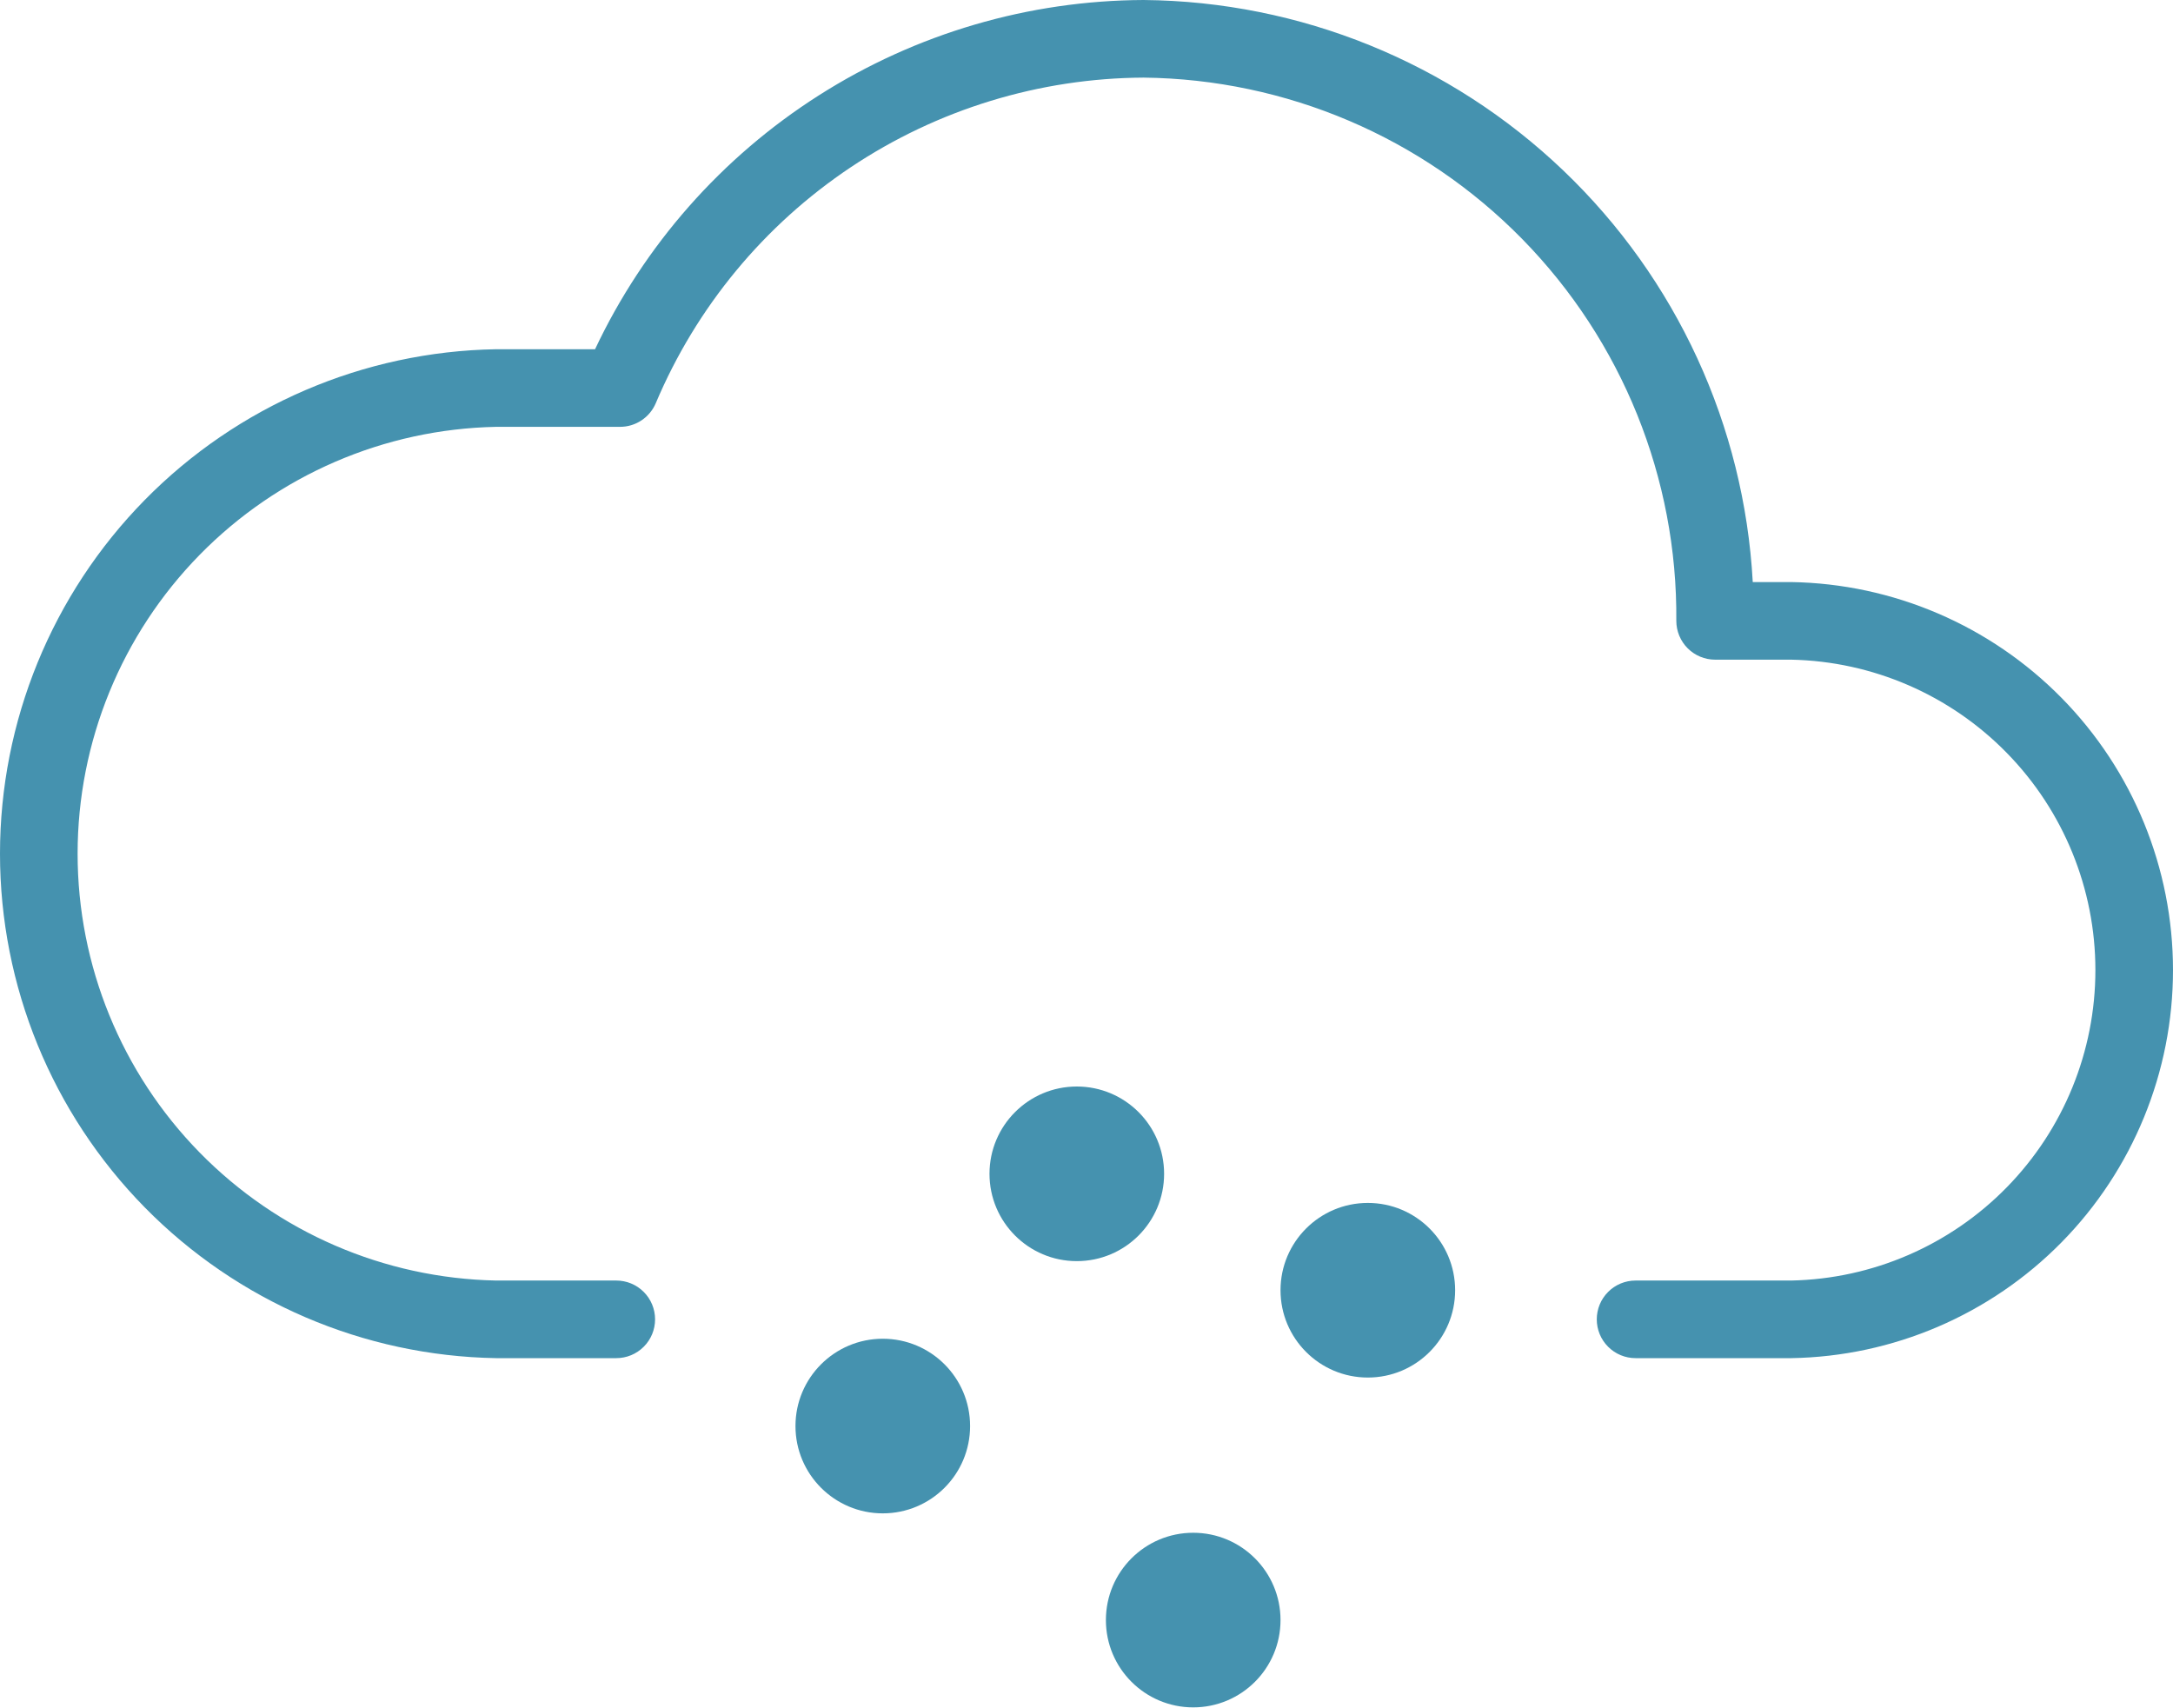
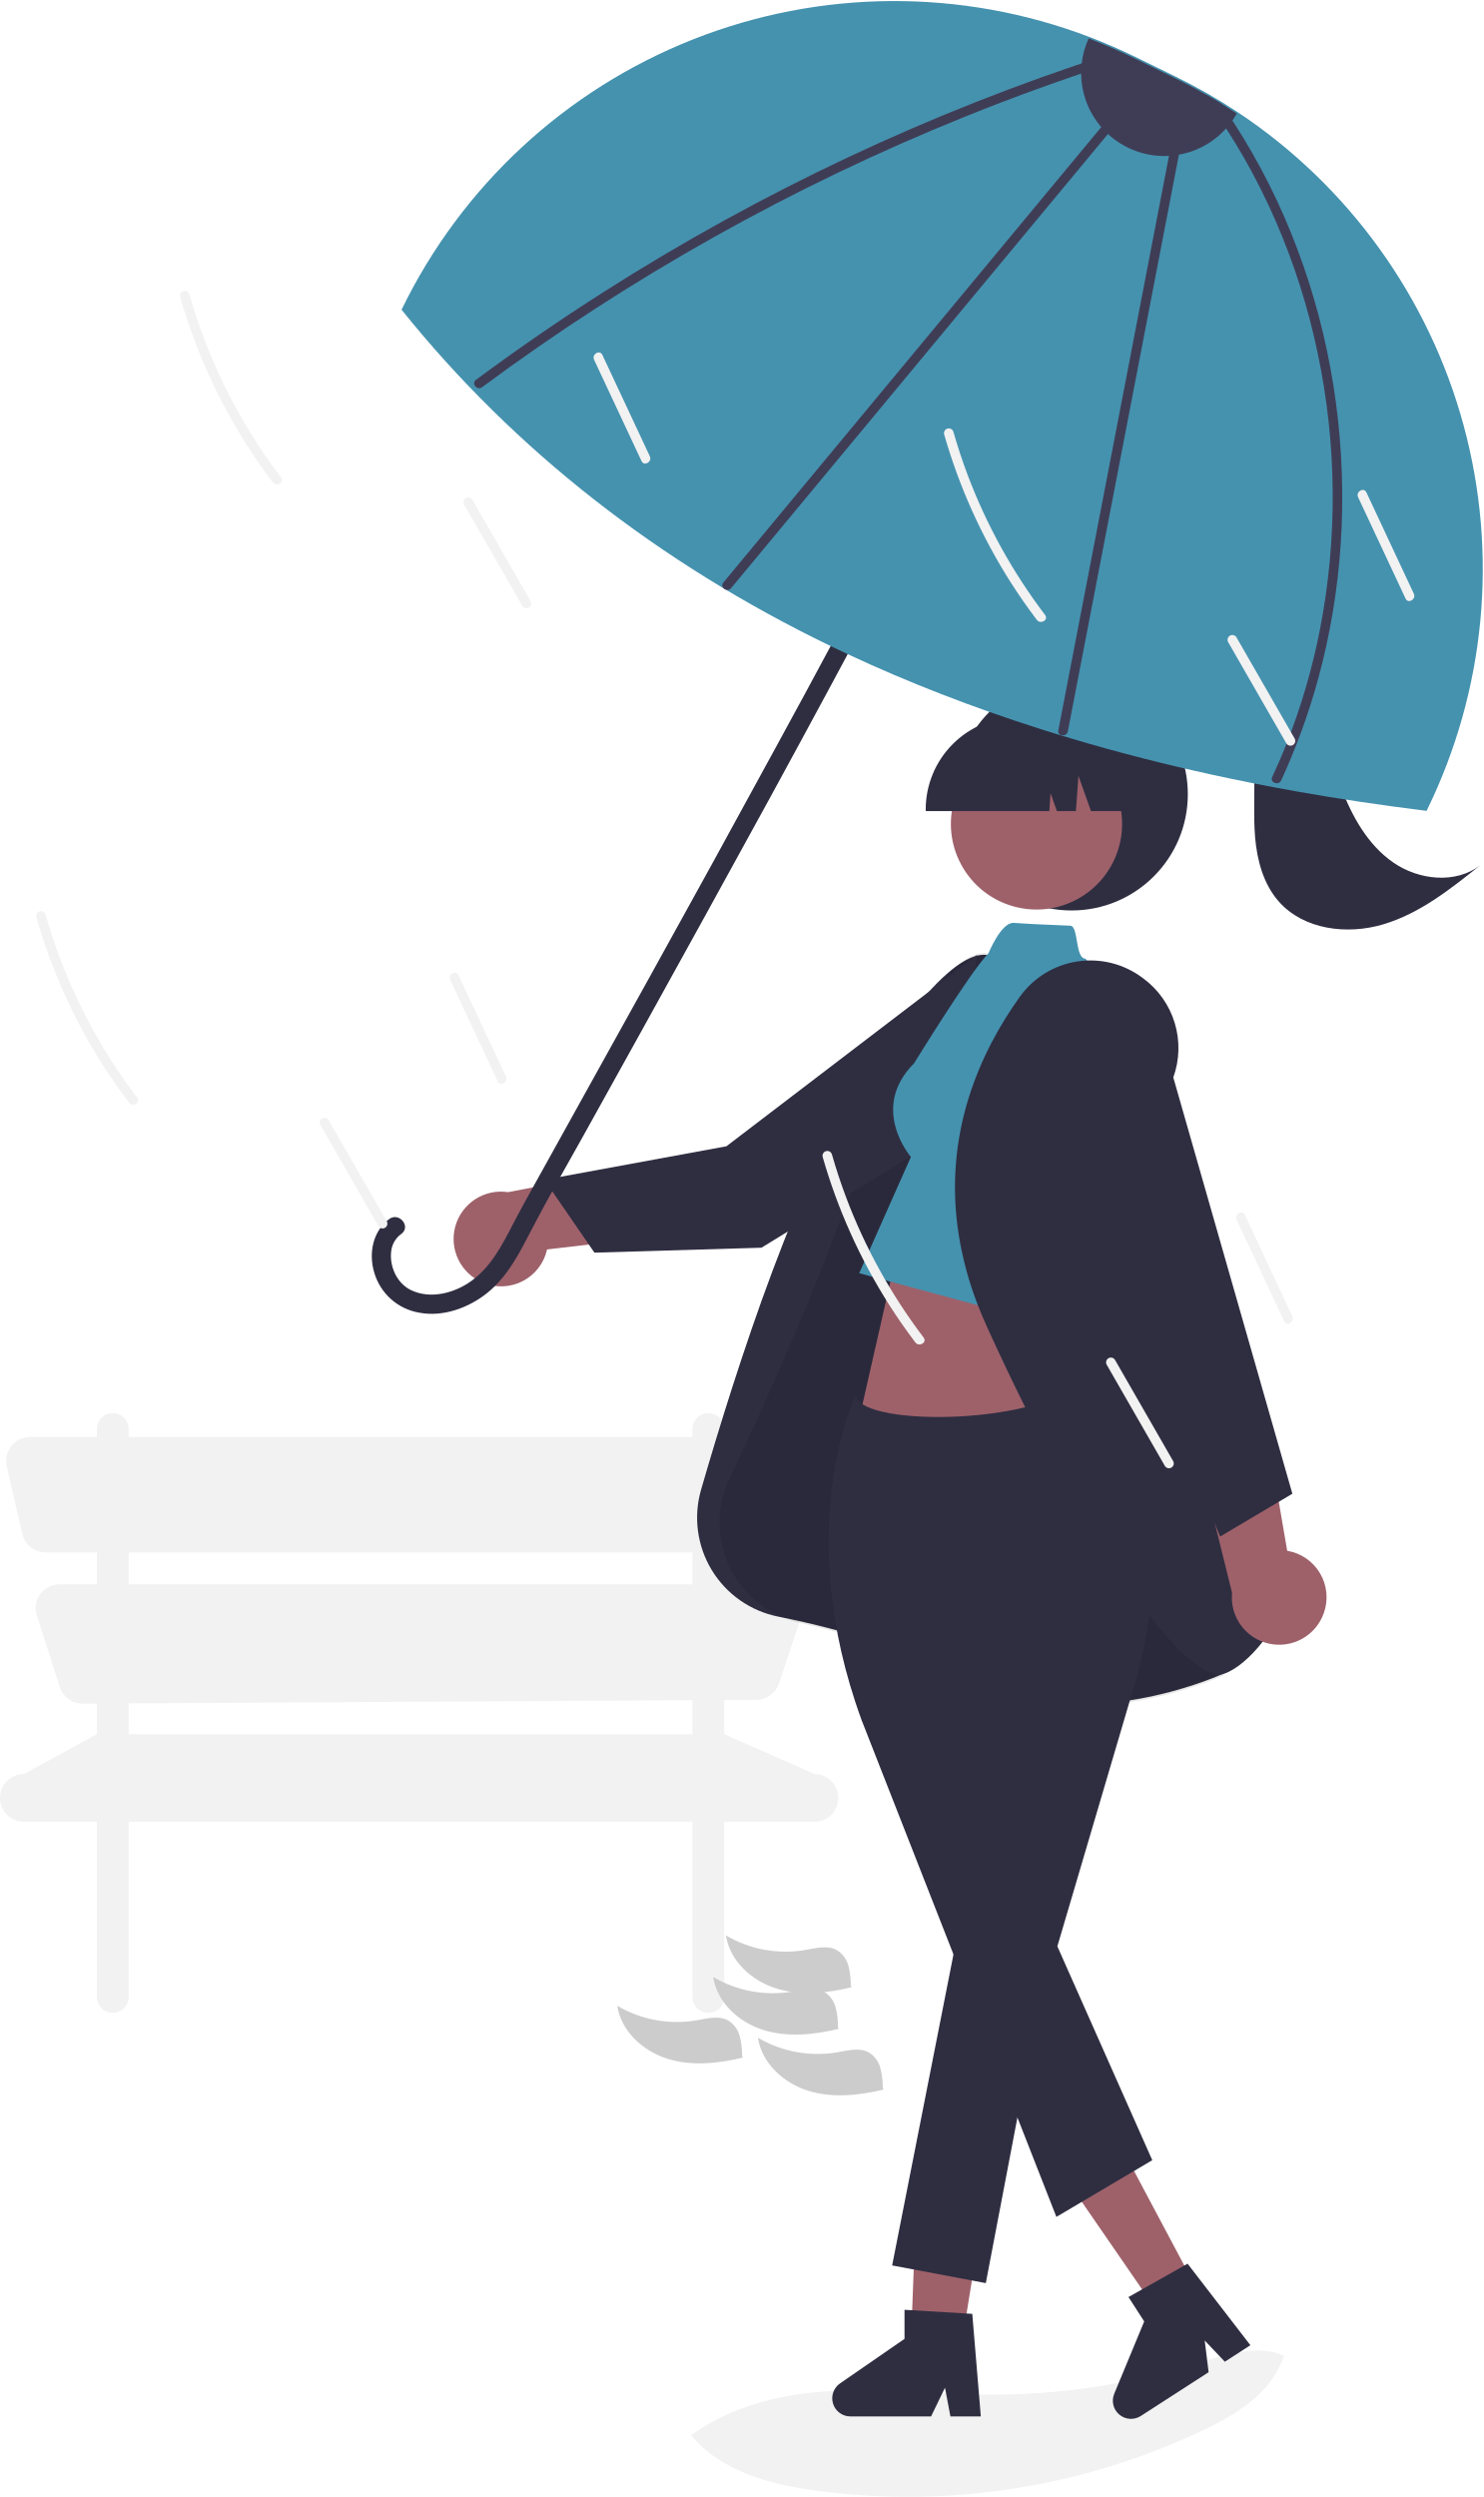
- <svg id="rain" viewBox="0 0 56 44" fill="none">
-   <g>
-     <path id="Vector" d="M46.164 35H42.15C41.885 35 41.63 34.895 41.443 34.707C41.255 34.52 41.15 34.265 41.15 34C41.15 33.735 41.255 33.48 41.443 33.293C41.63 33.105 41.885 33 42.15 33H46.164C48.257 32.957 50.25 32.095 51.715 30.599C53.18 29.104 54 27.093 54 25C54 22.907 53.18 20.896 51.715 19.401C50.25 17.905 48.257 17.043 46.164 17H44.2C43.935 17 43.681 16.895 43.493 16.707C43.306 16.52 43.2 16.265 43.2 16C43.232 12.325 41.804 8.786 39.231 6.162C36.658 3.537 33.148 2.041 29.473 2C26.785 2.014 24.161 2.817 21.925 4.31C19.69 5.802 17.942 7.918 16.898 10.395C16.821 10.574 16.693 10.727 16.529 10.835C16.366 10.943 16.175 11 15.979 11H12.782C9.903 11.058 7.161 12.242 5.145 14.299C3.129 16.355 2 19.12 2 22C2 24.88 3.129 27.645 5.145 29.701C7.161 31.758 9.903 32.942 12.782 33H15.882C16.147 33 16.402 33.105 16.589 33.293C16.777 33.48 16.882 33.735 16.882 34C16.882 34.265 16.777 34.52 16.589 34.707C16.402 34.895 16.147 35 15.882 35H12.782C9.372 34.942 6.122 33.547 3.731 31.116C1.34 28.684 0 25.41 0 22C0 18.59 1.34 15.316 3.731 12.884C6.122 10.453 9.372 9.058 12.782 9H15.335C16.601 6.318 18.601 4.049 21.103 2.457C23.605 0.864 26.507 0.012 29.473 0C33.506 0.037 37.373 1.608 40.289 4.395C43.205 7.181 44.95 10.973 45.17 15H46.164C48.787 15.043 51.289 16.116 53.129 17.986C54.969 19.857 56 22.376 56 25C56 27.624 54.969 30.143 53.129 32.014C51.289 33.884 48.787 34.957 46.164 35V35Z" fill="#4592AF" />
-     <path id="Vector_2" d="M27.75 32.5C28.993 32.5 30 31.493 30 30.25C30 29.007 28.993 28 27.75 28C26.508 28 25.5 29.007 25.5 30.25C25.5 31.493 26.508 32.5 27.75 32.5Z" fill="#4592AF" />
-     <path id="Vector_3" d="M35.25 35.5C36.493 35.5 37.5 34.493 37.5 33.25C37.5 32.007 36.493 31 35.25 31C34.008 31 33 32.007 33 33.25C33 34.493 34.008 35.5 35.25 35.5Z" fill="#4592AF" />
-     <path id="Vector_4" d="M22.75 39C23.993 39 25 37.993 25 36.75C25 35.507 23.993 34.5 22.75 34.5C21.508 34.5 20.5 35.507 20.5 36.75C20.5 37.993 21.508 39 22.75 39Z" fill="#4592AF" />
-     <path id="Vector_5" d="M30.75 44C31.993 44 33 42.993 33 41.75C33 40.507 31.993 39.5 30.75 39.5C29.508 39.5 28.5 40.507 28.5 41.75C28.5 42.993 29.508 44 30.75 44Z" fill="#4592AF" />
+ <svg viewBox="0 0 464 781" fill="none">
+   <g id="rain">
+     <path id="Vector" d="M401.678 736.84C400.081 741.323 397.466 745.374 394.039 748.675C388.878 753.753 382.395 757.258 375.851 760.359C338.616 777.925 297.125 784.448 256.297 779.156C245.08 777.681 233.67 775.186 224.257 768.908C221.244 766.898 218.527 764.477 216.184 761.715C226.563 754.053 239.833 749.911 252.831 748.456C271.465 746.37 290.275 748.895 309.025 748.991C331.104 749.101 353.072 745.846 374.171 739.338C381.49 737.078 389.018 734.395 396.614 735.401C398.361 735.64 400.066 736.125 401.678 736.84Z" fill="#F2F2F2" />
+     <path id="Vector_2" d="M254.784 554.869L226.567 542.42V531.717L236.623 531.661C238.184 531.652 239.702 531.155 240.966 530.239C242.229 529.323 243.174 528.034 243.667 526.554L250.732 505.361C251.106 504.238 251.208 503.042 251.029 501.872C250.851 500.702 250.397 499.592 249.705 498.631C249.013 497.671 248.103 496.889 247.049 496.35C245.996 495.811 244.829 495.53 243.646 495.53H226.567V485.571H248.007C249.697 485.571 251.338 484.997 252.66 483.945C253.982 482.892 254.908 481.422 255.287 479.775L260.152 458.612C260.403 457.517 260.405 456.38 260.156 455.285C259.908 454.19 259.415 453.165 258.716 452.286C258.016 451.407 257.127 450.698 256.116 450.21C255.104 449.723 253.995 449.469 252.872 449.469H226.567V446.979C226.567 445.659 226.042 444.392 225.109 443.458C224.175 442.525 222.908 442 221.588 442C220.267 442 219 442.525 218.067 443.458C217.133 444.392 216.608 445.659 216.608 446.979V449.469H40.251V446.979C40.251 445.659 39.726 444.392 38.792 443.458C37.859 442.525 36.592 442 35.271 442C33.951 442 32.684 442.525 31.75 443.458C30.817 444.392 30.292 445.659 30.292 446.979V449.469H9.381C8.258 449.469 7.149 449.722 6.138 450.21C5.126 450.698 4.237 451.407 3.538 452.286C2.838 453.165 2.346 454.19 2.097 455.285C1.849 456.38 1.85 457.517 2.102 458.612L6.967 479.775C7.345 481.422 8.271 482.892 9.594 483.945C10.916 484.997 12.556 485.571 14.246 485.571H30.292V495.53H18.608C17.43 495.53 16.27 495.808 15.221 496.342C14.171 496.875 13.263 497.65 12.57 498.601C11.877 499.553 11.419 500.655 11.232 501.817C11.046 502.979 11.137 504.169 11.498 505.29L18.709 527.667C19.196 529.178 20.151 530.495 21.437 531.426C22.723 532.357 24.272 532.854 25.86 532.845L30.292 532.82V542.42L7.469 554.869C6.488 554.869 5.517 555.062 4.611 555.437C3.705 555.812 2.881 556.363 2.188 557.056C1.494 557.75 0.944 558.573 0.569 559.479C0.193 560.386 0 561.357 0 562.338C0 564.319 0.787 566.219 2.188 567.619C3.588 569.02 5.488 569.807 7.469 569.807H30.292V624.581C30.292 625.902 30.817 627.169 31.75 628.103C32.684 629.036 33.951 629.561 35.271 629.561C36.592 629.561 37.859 629.036 38.792 628.103C39.726 627.169 40.251 625.902 40.251 624.581V569.807H216.608V624.581C216.608 625.902 217.133 627.169 218.067 628.103C219 629.036 220.267 629.561 221.588 629.561C222.908 629.561 224.175 629.036 225.109 628.103C226.042 627.169 226.567 625.902 226.567 624.581V569.807H254.784C256.765 569.807 258.665 569.02 260.066 567.619C261.466 566.219 262.253 564.319 262.253 562.338C262.253 561.357 262.06 560.386 261.685 559.479C261.31 558.573 260.759 557.75 260.066 557.056C259.372 556.363 258.549 555.812 257.643 555.437C256.736 555.062 255.765 554.869 254.784 554.869V554.869ZM40.251 485.571H216.608V495.53H40.251L40.251 485.571ZM40.251 542.42V532.764L216.608 531.773V542.42H40.251Z" fill="#F2F2F2" />
+     <path id="Vector_3" d="M238.717 634.905C231.088 632.51 224.28 626.27 223.098 618.362C230.596 622.764 239.41 624.371 247.98 622.899C251.282 622.319 254.896 621.331 257.818 622.976C259.605 624.098 260.893 625.863 261.416 627.908C261.925 629.934 262.171 632.017 262.15 634.106L262.405 634.56C254.632 636.433 246.346 637.299 238.717 634.905Z" fill="#CCCCCC" />
+     <path id="Vector_4" d="M252.717 653.905C245.088 651.51 238.28 645.27 237.098 637.362C244.596 641.764 253.41 643.371 261.98 641.899C265.282 641.319 268.896 640.331 271.818 641.976C273.605 643.098 274.893 644.863 275.416 646.908C275.925 648.934 276.171 651.017 276.15 653.106L276.405 653.56C268.632 655.433 260.346 656.299 252.717 653.905Z" fill="#CCCCCC" />
+     <path id="Vector_5" d="M208.717 643.905C201.088 641.51 194.28 635.27 193.098 627.362C200.596 631.764 209.41 633.371 217.98 631.899C221.282 631.319 224.896 630.331 227.818 631.976C229.605 633.098 230.893 634.863 231.416 636.908C231.925 638.934 232.171 641.017 232.15 643.106L232.405 643.56C224.632 645.433 216.346 646.299 208.717 643.905Z" fill="#CCCCCC" />
+     <path id="Vector_6" d="M242.717 621.905C235.088 619.51 228.28 613.27 227.098 605.362C234.596 609.764 243.41 611.371 251.98 609.899C255.282 609.319 258.896 608.331 261.818 609.976C263.605 611.098 264.893 612.863 265.416 614.908C265.925 616.934 266.171 619.017 266.15 621.106L266.405 621.56C258.632 623.433 250.346 624.299 242.717 621.905Z" fill="#CCCCCC" />
+     <path id="Vector_7" d="M307.838 298.634C293.704 298.634 271.579 336.672 271.352 337.066C250.967 363.084 230.001 428.967 219.315 465.928C218.1 470.123 217.769 474.525 218.344 478.854C218.918 483.184 220.386 487.347 222.653 491.08C224.92 494.813 227.938 498.035 231.515 500.541C235.092 503.047 239.15 504.783 243.433 505.639C265.77 510.099 284.761 516.438 299.877 524.481C335.661 543.521 378.097 525.52 382.394 523.601L368.31 450.826C352.67 398.882 320.129 300.277 308.866 298.705C308.525 298.658 308.182 298.634 307.838 298.634V298.634Z" fill="#2F2E41" />
+     <path id="Vector_8" opacity="0.1" d="M368.796 450.706C368.796 450.706 323.494 300.243 308.935 298.209C294.377 296.176 276.877 337.229 276.877 337.229C267.695 375.18 244.777 427.376 228.137 462.625C226.087 466.965 225.039 471.711 225.07 476.51C225.1 481.31 226.209 486.041 228.314 490.355C230.42 494.668 233.467 498.453 237.232 501.43C240.997 504.408 245.383 506.501 250.066 507.555C265.902 511.105 283.956 516.576 299.642 524.922C337.859 545.255 382.96 523.892 382.96 523.892L368.796 450.706Z" fill="black" />
+     <path id="Vector_9" d="M339.95 460.799L266.95 451.799L281.95 385.799L339.95 387.799V460.799Z" fill="#9E616A" />
+     <path id="Path 3128" d="M299.311 742.396L284.681 740.023L286.875 682.465L308.467 685.965L299.311 742.396Z" fill="#9E616A" />
+     <path id="Path 3130" d="M372.225 711.882L358.993 718.558L323.945 667.698L343.474 657.845L372.225 711.882Z" fill="#9E616A" />
+     <path id="Path 3132" d="M330.462 693.389L269.533 538.025C247.727 478.46 267.21 437.407 267.41 437L267.51 436.8L267.718 436.724C270.22 446.462 326.95 445.799 339.95 430.799C347.538 437.173 357.637 452.181 359.801 470.115C362.061 489.354 360.347 508.854 354.763 527.404L330.763 608.764L360.456 675.655L330.462 693.389Z" fill="#2F2E41" />
+     <path id="Path 3133" d="M301.08 597.019L279.08 708.575L308.38 714.1L326.815 617.538L301.08 597.019Z" fill="#2F2E41" />
+     <path id="Vector_10" d="M304.15 723.719L302.36 723.609L285.35 722.589L282.95 722.449V731.539L262.79 745.459C261.794 746.146 261.044 747.134 260.649 748.278C260.255 749.423 260.237 750.663 260.598 751.818C260.958 752.973 261.679 753.983 262.655 754.699C263.63 755.415 264.809 755.801 266.02 755.799H291.26L295.61 746.819L297.31 755.799H306.82L304.15 723.719Z" fill="#2F2E41" />
+     <path id="Vector_11" d="M391.15 733.529L371.5 708.029L370.49 708.599L357.27 716.059L353.01 718.459L357.93 726.089L348.55 748.719C348.088 749.836 347.995 751.072 348.285 752.246C348.575 753.42 349.232 754.471 350.16 755.245C351.089 756.02 352.24 756.478 353.447 756.552C354.654 756.626 355.853 756.313 356.87 755.659L378.08 741.969L376.86 732.059L383.16 738.689L391.15 733.529Z" fill="#2F2E41" />
+     <path id="Vector_12" d="M335.206 284.772C355.294 284.772 371.578 268.488 371.578 248.4C371.578 228.313 355.294 212.029 335.206 212.029C315.119 212.029 298.835 228.313 298.835 248.4C298.835 268.488 315.119 284.772 335.206 284.772Z" fill="#2F2E41" />
+     <path id="Vector_13" d="M151.109 401.219C147.753 399.85 145.017 397.298 143.417 394.046C141.818 390.794 141.467 387.068 142.431 383.575C143.395 380.081 145.607 377.063 148.648 375.091C151.689 373.12 155.347 372.333 158.93 372.878L205.594 363.905L223.103 384.707L171.136 390.797C170.672 392.899 169.753 394.874 168.443 396.582C167.133 398.29 165.465 399.69 163.556 400.684C161.646 401.678 159.542 402.24 157.392 402.333C155.241 402.425 153.096 402.045 151.109 401.219H151.109Z" fill="#9E616A" />
+     <path id="Vector_14" d="M296.116 354.726L238.2 390.252L185.95 391.799L170.274 369.002L227.229 358.529L305.665 298.659L296.116 354.726Z" fill="#2F2E41" />
+     <path id="Vector_15" d="M285.953 332.56C271.809 346.704 284.943 361.859 284.943 361.859L268.778 398.23L332.428 415.405L354.671 316.012L339.517 299.847C336.292 299.74 337.411 289.637 334.836 289.538C325.443 289.179 320.126 288.881 317.117 288.659C313.195 288.369 309.191 298.209 309.191 298.209C303.88 303.406 285.953 332.56 285.953 332.56Z" fill="#4592AF" />
+     <path id="Vector_16" d="M398.2 485.649C394.814 482.837 391.7 479.713 388.9 476.319C383.741 470.147 379.124 463.543 375.1 456.579C369.652 447.223 365.096 437.377 361.49 427.169C361.48 427.149 361.48 427.129 361.47 427.109C360.34 423.919 359.293 420.635 358.33 417.259C358.321 417.221 358.307 417.184 358.29 417.149C356.664 411.444 355.349 405.656 354.35 399.809C350.31 376.139 358.15 354.579 365.44 340.659C366.062 339.484 366.594 338.264 367.03 337.009C369.017 331.511 369.172 325.517 367.471 319.924C365.769 314.33 362.303 309.438 357.59 305.979L357.24 305.719C354.357 303.588 351.082 302.05 347.602 301.192C344.122 300.334 340.507 300.174 336.965 300.721C333.422 301.267 330.024 302.51 326.964 304.377C323.905 306.244 321.245 308.699 319.14 311.599C319.113 311.626 319.09 311.656 319.07 311.689C306.61 329.049 294.87 354.709 299.94 386.419C301.149 393.886 303.147 401.203 305.9 408.249C306.74 410.419 307.66 412.609 308.66 414.819C312.75 423.819 316.763 432.265 320.7 440.159C324.15 447.089 327.523 453.592 330.82 459.669C341.49 479.369 351.25 494.579 359.53 505.229C369.11 517.529 376.71 523.739 381.46 523.739C381.945 523.744 382.428 523.669 382.89 523.519C382.91 523.509 382.92 523.509 382.94 523.499C386.64 522.249 391.19 518.399 394.98 513.509C398.49 508.959 401.34 503.509 402.24 498.399C402.91 494.589 402.75 489.289 398.2 485.649Z" fill="#2F2E41" />
+     <path id="Vector_17" d="M337.077 281.199C350.052 274.106 354.82 257.839 347.727 244.864C340.635 231.89 324.367 227.121 311.393 234.214C298.418 241.306 293.65 257.574 300.742 270.548C307.835 283.523 324.103 288.291 337.077 281.199Z" fill="#9E616A" />
+     <path id="Vector_18" d="M289.582 253.682H328.242L328.639 248.132L330.621 253.682H336.574L337.36 242.681L341.288 253.682H352.807V253.137C352.798 245.478 349.752 238.136 344.336 232.72C338.921 227.305 331.578 224.259 323.92 224.25H318.469C310.81 224.259 303.468 227.305 298.052 232.72C292.637 238.136 289.591 245.478 289.582 253.137V253.682Z" fill="#2F2E41" />
+     <path id="Vector_19" d="M414.132 504.493C412.943 507.917 410.54 510.785 407.377 512.554C404.215 514.324 400.513 514.872 396.973 514.094C393.434 513.317 390.302 511.268 388.172 508.336C386.042 505.404 385.062 501.793 385.417 498.186L373.981 452.064L393.824 433.476L402.663 485.047C404.787 485.399 406.807 486.212 408.583 487.429C410.358 488.647 411.844 490.238 412.938 492.092C414.031 493.946 414.705 496.018 414.911 498.16C415.118 500.303 414.852 502.464 414.132 504.493V504.493Z" fill="#9E616A" />
+     <path id="Vector_20" d="M362.573 321.406L404.284 467.203L381.688 480.597L316.217 323.359L362.573 321.406Z" fill="#2F2E41" />
+     <path id="tail" d="M435.834 269.763C427.86 264.233 422.902 255.303 419.491 246.219C416.08 237.134 413.933 227.587 410.068 218.686C405.389 207.939 398.326 198.397 389.414 190.783C383.707 185.918 377.067 181.809 369.665 180.604C362.263 179.399 354.015 181.55 349.281 187.366C344.547 193.183 344.557 202.807 350.29 207.641C348.578 205.84 345.26 206.287 343.774 208.278C343.089 209.319 342.753 210.552 342.816 211.797C342.878 213.042 343.335 214.234 344.121 215.202C344.694 215.918 345.397 216.52 346.193 216.974C347.981 220.97 351.04 224.263 354.894 226.34C359.579 228.65 365.824 228.168 369.371 224.333C372.918 220.499 372.411 213.339 367.841 210.81C374.95 209.441 382.305 213.569 386.427 219.521C390.55 225.472 391.936 232.908 392.276 240.14C392.615 247.372 392.011 254.636 392.621 261.85C393.231 269.064 395.204 276.447 399.968 281.898C407.775 290.832 421.501 292.499 432.859 289.069C444.216 285.64 453.78 278.059 463.034 270.635C455.336 276.544 443.808 275.294 435.834 269.763Z" fill="#2F2E41" />
+     <path id="Vector_21" d="M121.748 381.289C116.591 385.093 115.28 392.054 117.053 397.959C117.974 401.186 119.792 404.086 122.297 406.321C124.801 408.555 127.888 410.033 131.199 410.583C138.625 411.982 146.573 409.07 152.35 404.458C158.861 399.26 162.636 391.678 166.385 384.434C171.464 374.62 177.038 365.043 182.403 355.384C188.387 344.61 194.369 333.836 200.348 323.06C213.789 298.82 227.166 274.546 240.481 250.237C253.779 225.9 266.925 201.481 279.92 176.979C290.451 157.014 300.879 136.977 310.634 116.619C311.593 114.618 312.543 112.613 313.484 110.604C313.761 109.861 313.735 109.038 313.412 108.313C313.088 107.589 312.494 107.02 311.755 106.729C311.011 106.46 310.192 106.49 309.469 106.812C308.747 107.134 308.177 107.724 307.88 108.457C299.002 127.418 289.396 146.04 279.696 164.589C267.536 187.841 255.157 210.976 242.557 233.995C229.533 257.929 216.411 281.81 203.19 305.636C191.748 326.306 180.285 346.965 168.799 367.611C166.01 372.637 163.181 377.643 160.541 382.75C157.13 389.349 153.583 396.257 147.397 400.688C142.142 404.45 134.694 406.442 128.608 403.534C124.075 401.368 121.763 395.957 122.385 391.28C122.511 390.215 122.859 389.188 123.406 388.265C123.953 387.342 124.687 386.544 125.56 385.922C128.674 383.625 124.849 379.001 121.748 381.289V381.289Z" fill="#2F2E41" />
+     <path id="Vector_22" d="M446.268 253.611L445.914 253.568C432.285 251.895 418.782 249.876 405.779 247.568C396.526 245.924 387.492 244.137 378.927 242.254C371.704 240.675 364.565 238.983 357.706 237.226C350.06 235.279 342.472 233.182 335.154 230.993C332.1 230.094 328.991 229.142 325.916 228.165C320.218 226.356 314.725 224.516 309.592 222.697C304.61 220.955 299.586 219.096 294.661 217.173C294.555 217.142 294.452 217.104 294.352 217.06C284.371 213.183 274.572 209 265.235 204.63C263.426 203.79 261.628 202.938 259.84 202.073C205.982 176.046 160.89 140.733 125.817 97.114L125.618 96.866L125.757 96.581C144.505 58.128 176.959 28.079 216.74 12.342C256.52 -3.394 300.748 -3.68 340.728 11.54C345.654 13.422 350.504 15.527 355.143 17.798L367.631 23.904C374.38 27.203 380.908 30.937 387.172 35.083C421.83 58.084 446.948 92.897 457.849 133.04C468.749 173.183 464.689 215.919 446.424 253.291L446.268 253.611Z" fill="#4592AF" />
+     <path id="Vector_23" d="M150.803 121.115C197.347 86.613 248.099 58.182 301.831 36.511C316.904 30.428 332.182 24.891 347.664 19.899C349.497 19.308 348.228 16.587 346.408 17.174C291.026 35.047 238.152 59.915 189.067 91.175C175.352 99.9 161.962 109.107 148.896 118.798C147.342 119.95 149.254 122.262 150.803 121.115V121.115Z" fill="#3F3D56" />
+     <path id="Vector_24" d="M377.587 29.752C377.411 30.007 377.32 30.311 377.327 30.621C377.335 30.93 377.442 31.23 377.631 31.475C386.104 43.223 393.288 55.848 399.06 69.133C404.834 82.418 409.237 96.257 412.198 110.437C415.191 124.617 416.763 139.061 416.891 153.553C417.025 168.042 415.701 182.509 412.937 196.733C410.573 208.896 407.098 220.817 402.555 232.346C401.795 234.281 401.002 236.204 400.177 238.113C399.464 239.762 398.729 241.398 397.972 243.022C397.158 244.782 399.968 245.839 400.78 244.099C401.773 241.945 402.738 239.778 403.644 237.585C408.401 226.236 412.132 214.484 414.791 202.469C417.963 188.138 419.662 173.521 419.863 158.845C420.077 144.148 418.838 129.465 416.164 115.012C413.497 100.574 409.376 86.443 403.865 72.835C398.339 59.173 391.359 46.147 383.044 33.98C382.666 33.421 382.279 32.861 381.89 32.31L377.587 29.752Z" fill="#3F3D56" />
+     <path id="Vector_25" d="M228.709 183.958L276.846 125.954L324.983 67.95L352.08 35.298C353.316 33.809 350.876 32.062 349.648 33.541L301.511 91.545L253.374 149.549L226.277 182.201C225.04 183.69 227.481 185.437 228.708 183.958H228.709Z" fill="#3F3D56" />
+     <path id="Vector_26" d="M334.051 228.731L347.734 157.702L361.37 86.917L369.06 46.993C369.425 45.099 366.437 44.821 366.074 46.703L352.392 117.733L338.756 188.518L331.065 228.441C330.7 230.336 333.688 230.614 334.051 228.731V228.731Z" fill="#3F3D56" />
+     <path id="Vector_27" d="M386.895 35.499C383.979 40.707 379.36 44.753 373.813 46.957C368.266 49.162 362.13 49.391 356.435 47.607C350.739 45.822 345.831 42.132 342.534 37.157C339.237 32.181 337.752 26.223 338.329 20.282C338.601 17.419 339.352 14.622 340.55 12.008C345.384 13.854 350.175 15.934 354.924 18.247L367.412 24.353C374.142 27.641 380.65 31.364 386.895 35.499V35.499Z" fill="#3F3D56" />
+     <g id="drops">
+       <path id="Vector_28" d="M56.343 92.84C61.009 109.147 67.995 124.698 77.086 139.016C79.674 143.085 82.428 147.041 85.349 150.884C86.5 152.403 89.106 150.91 87.939 149.37C77.792 136.012 69.628 121.259 63.7 105.567C62.027 101.121 60.539 96.614 59.235 92.043C59.119 91.671 58.863 91.36 58.521 91.174C58.18 90.987 57.779 90.941 57.404 91.044C57.029 91.148 56.708 91.393 56.51 91.728C56.312 92.063 56.252 92.462 56.343 92.84H56.343Z" fill="#F2F2F2" />
+       <path id="Vector_29" d="M145.188 157.832L163.411 189.534C163.619 189.863 163.946 190.098 164.324 190.19C164.703 190.283 165.102 190.225 165.438 190.028C165.774 189.832 166.02 189.512 166.126 189.138C166.231 188.763 166.186 188.362 166.001 188.019L147.778 156.318C147.57 155.989 147.243 155.754 146.865 155.661C146.486 155.569 146.087 155.627 145.751 155.824C145.415 156.02 145.169 156.339 145.063 156.714C144.958 157.089 145.003 157.49 145.188 157.832V157.832Z" fill="#F2F2F2" />
+       <path id="Vector_30" d="M185.848 112.525L200.689 144.225C201.507 145.972 204.094 144.451 203.28 142.711L188.438 111.01C187.62 109.263 185.033 110.785 185.848 112.525Z" fill="#F2F2F2" />
+       <path id="Vector_31" d="M11.343 286.84C16.009 303.147 22.995 318.698 32.086 333.016C34.674 337.085 37.428 341.041 40.349 344.884C41.5 346.403 44.106 344.91 42.939 343.37C32.792 330.012 24.628 315.259 18.7 299.567C17.027 295.121 15.539 290.614 14.235 286.043C14.119 285.672 13.863 285.36 13.521 285.174C13.18 284.987 12.779 284.941 12.404 285.044C12.029 285.148 11.708 285.393 11.51 285.728C11.312 286.063 11.252 286.462 11.343 286.84H11.343Z" fill="#F2F2F2" />
+       <path id="Vector_32" d="M100.188 351.832L118.411 383.534C118.619 383.863 118.946 384.098 119.324 384.19C119.703 384.283 120.102 384.225 120.438 384.028C120.774 383.832 121.02 383.512 121.126 383.138C121.231 382.763 121.186 382.362 121.001 382.019L102.778 350.318C102.57 349.989 102.243 349.754 101.865 349.661C101.486 349.569 101.087 349.627 100.751 349.824C100.415 350.02 100.169 350.339 100.063 350.714C99.958 351.089 100.003 351.49 100.188 351.832V351.832Z" fill="#F2F2F2" />
+       <path id="Vector_33" d="M140.848 306.524L155.689 338.225C156.507 339.972 159.094 338.451 158.28 336.711L143.438 305.01C142.62 303.263 140.033 304.785 140.848 306.524Z" fill="#F2F2F2" />
+       <path id="Vector_34" d="M257.343 361.84C262.009 378.147 268.995 393.698 278.086 408.016C280.674 412.085 283.428 416.041 286.349 419.884C287.5 421.403 290.107 419.91 288.939 418.37C278.792 405.012 270.628 390.259 264.7 374.567C263.027 370.121 261.539 365.614 260.235 361.043C260.119 360.672 259.863 360.36 259.521 360.174C259.18 359.987 258.779 359.941 258.404 360.044C258.029 360.148 257.708 360.393 257.51 360.728C257.312 361.063 257.252 361.462 257.343 361.84H257.343Z" fill="#F2F2F2" />
+       <path id="Vector_35" d="M346.188 426.832L364.411 458.534C364.619 458.863 364.946 459.098 365.325 459.19C365.703 459.283 366.102 459.225 366.438 459.028C366.774 458.832 367.021 458.512 367.126 458.138C367.231 457.763 367.186 457.362 367.001 457.019L348.778 425.318C348.57 424.989 348.243 424.754 347.865 424.661C347.486 424.569 347.087 424.627 346.751 424.824C346.415 425.02 346.169 425.339 346.063 425.714C345.958 426.089 346.003 426.49 346.188 426.832V426.832Z" fill="#F2F2F2" />
+       <path id="Vector_36" d="M386.848 381.524L401.69 413.225C402.508 414.972 405.094 413.451 404.28 411.711L389.439 380.01C388.621 378.263 386.033 379.785 386.848 381.524Z" fill="#F2F2F2" />
+       <path id="Vector_37" d="M295.343 135.84C300.009 152.147 306.995 167.698 316.086 182.016C318.674 186.085 321.428 190.041 324.349 193.884C325.5 195.403 328.107 193.91 326.939 192.37C316.792 179.012 308.628 164.259 302.7 148.567C301.027 144.121 299.539 139.614 298.235 135.043C298.119 134.672 297.863 134.36 297.521 134.174C297.18 133.987 296.779 133.941 296.404 134.044C296.029 134.148 295.708 134.393 295.51 134.728C295.312 135.063 295.252 135.462 295.343 135.84H295.343Z" fill="#F2F2F2" />
+       <path id="Vector_38" d="M384.188 200.832L402.411 232.534C402.619 232.863 402.946 233.098 403.325 233.19C403.703 233.283 404.102 233.225 404.438 233.028C404.774 232.832 405.021 232.512 405.126 232.138C405.231 231.763 405.186 231.362 405.002 231.019L386.778 199.318C386.57 198.989 386.243 198.754 385.865 198.661C385.486 198.569 385.087 198.627 384.751 198.824C384.415 199.02 384.169 199.339 384.064 199.714C383.958 200.089 384.003 200.49 384.188 200.832V200.832Z" fill="#F2F2F2" />
+       <path id="Vector_39" d="M424.848 155.525L439.69 187.225C440.508 188.972 443.094 187.451 442.28 185.711L427.439 154.01C426.621 152.263 424.033 153.785 424.848 155.525Z" fill="#F2F2F2" />
+     </g>
  </g>
</svg>
